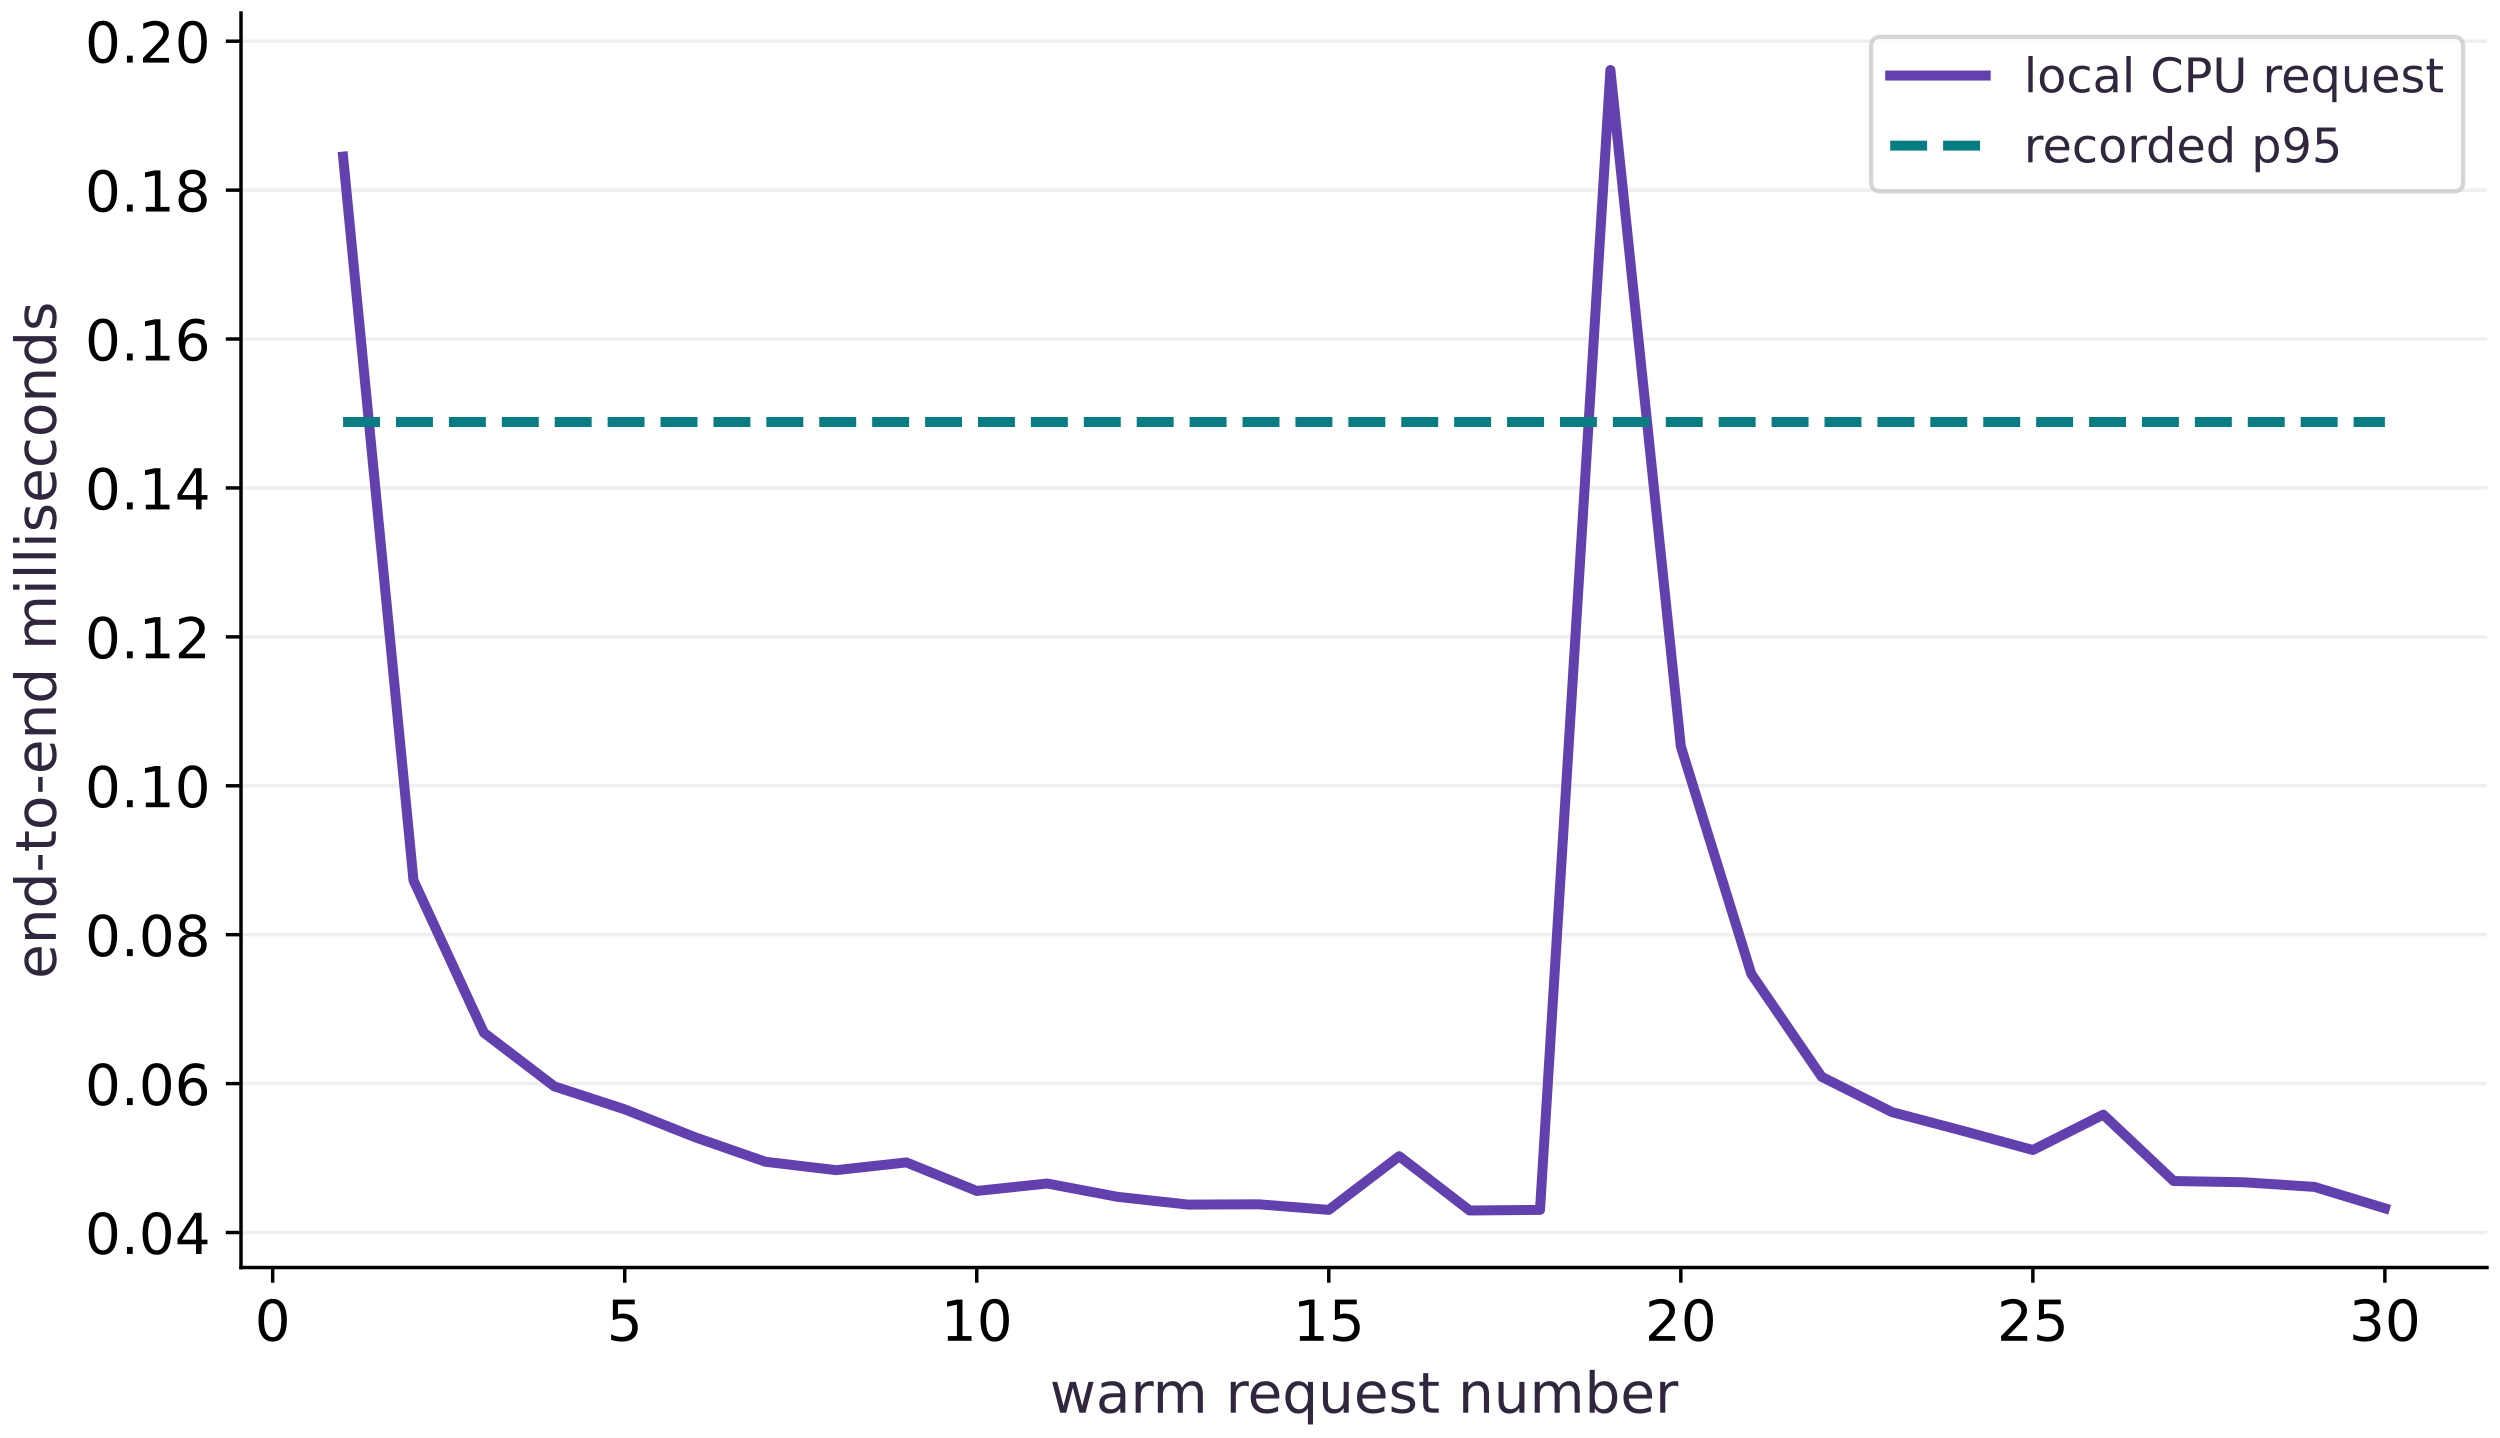
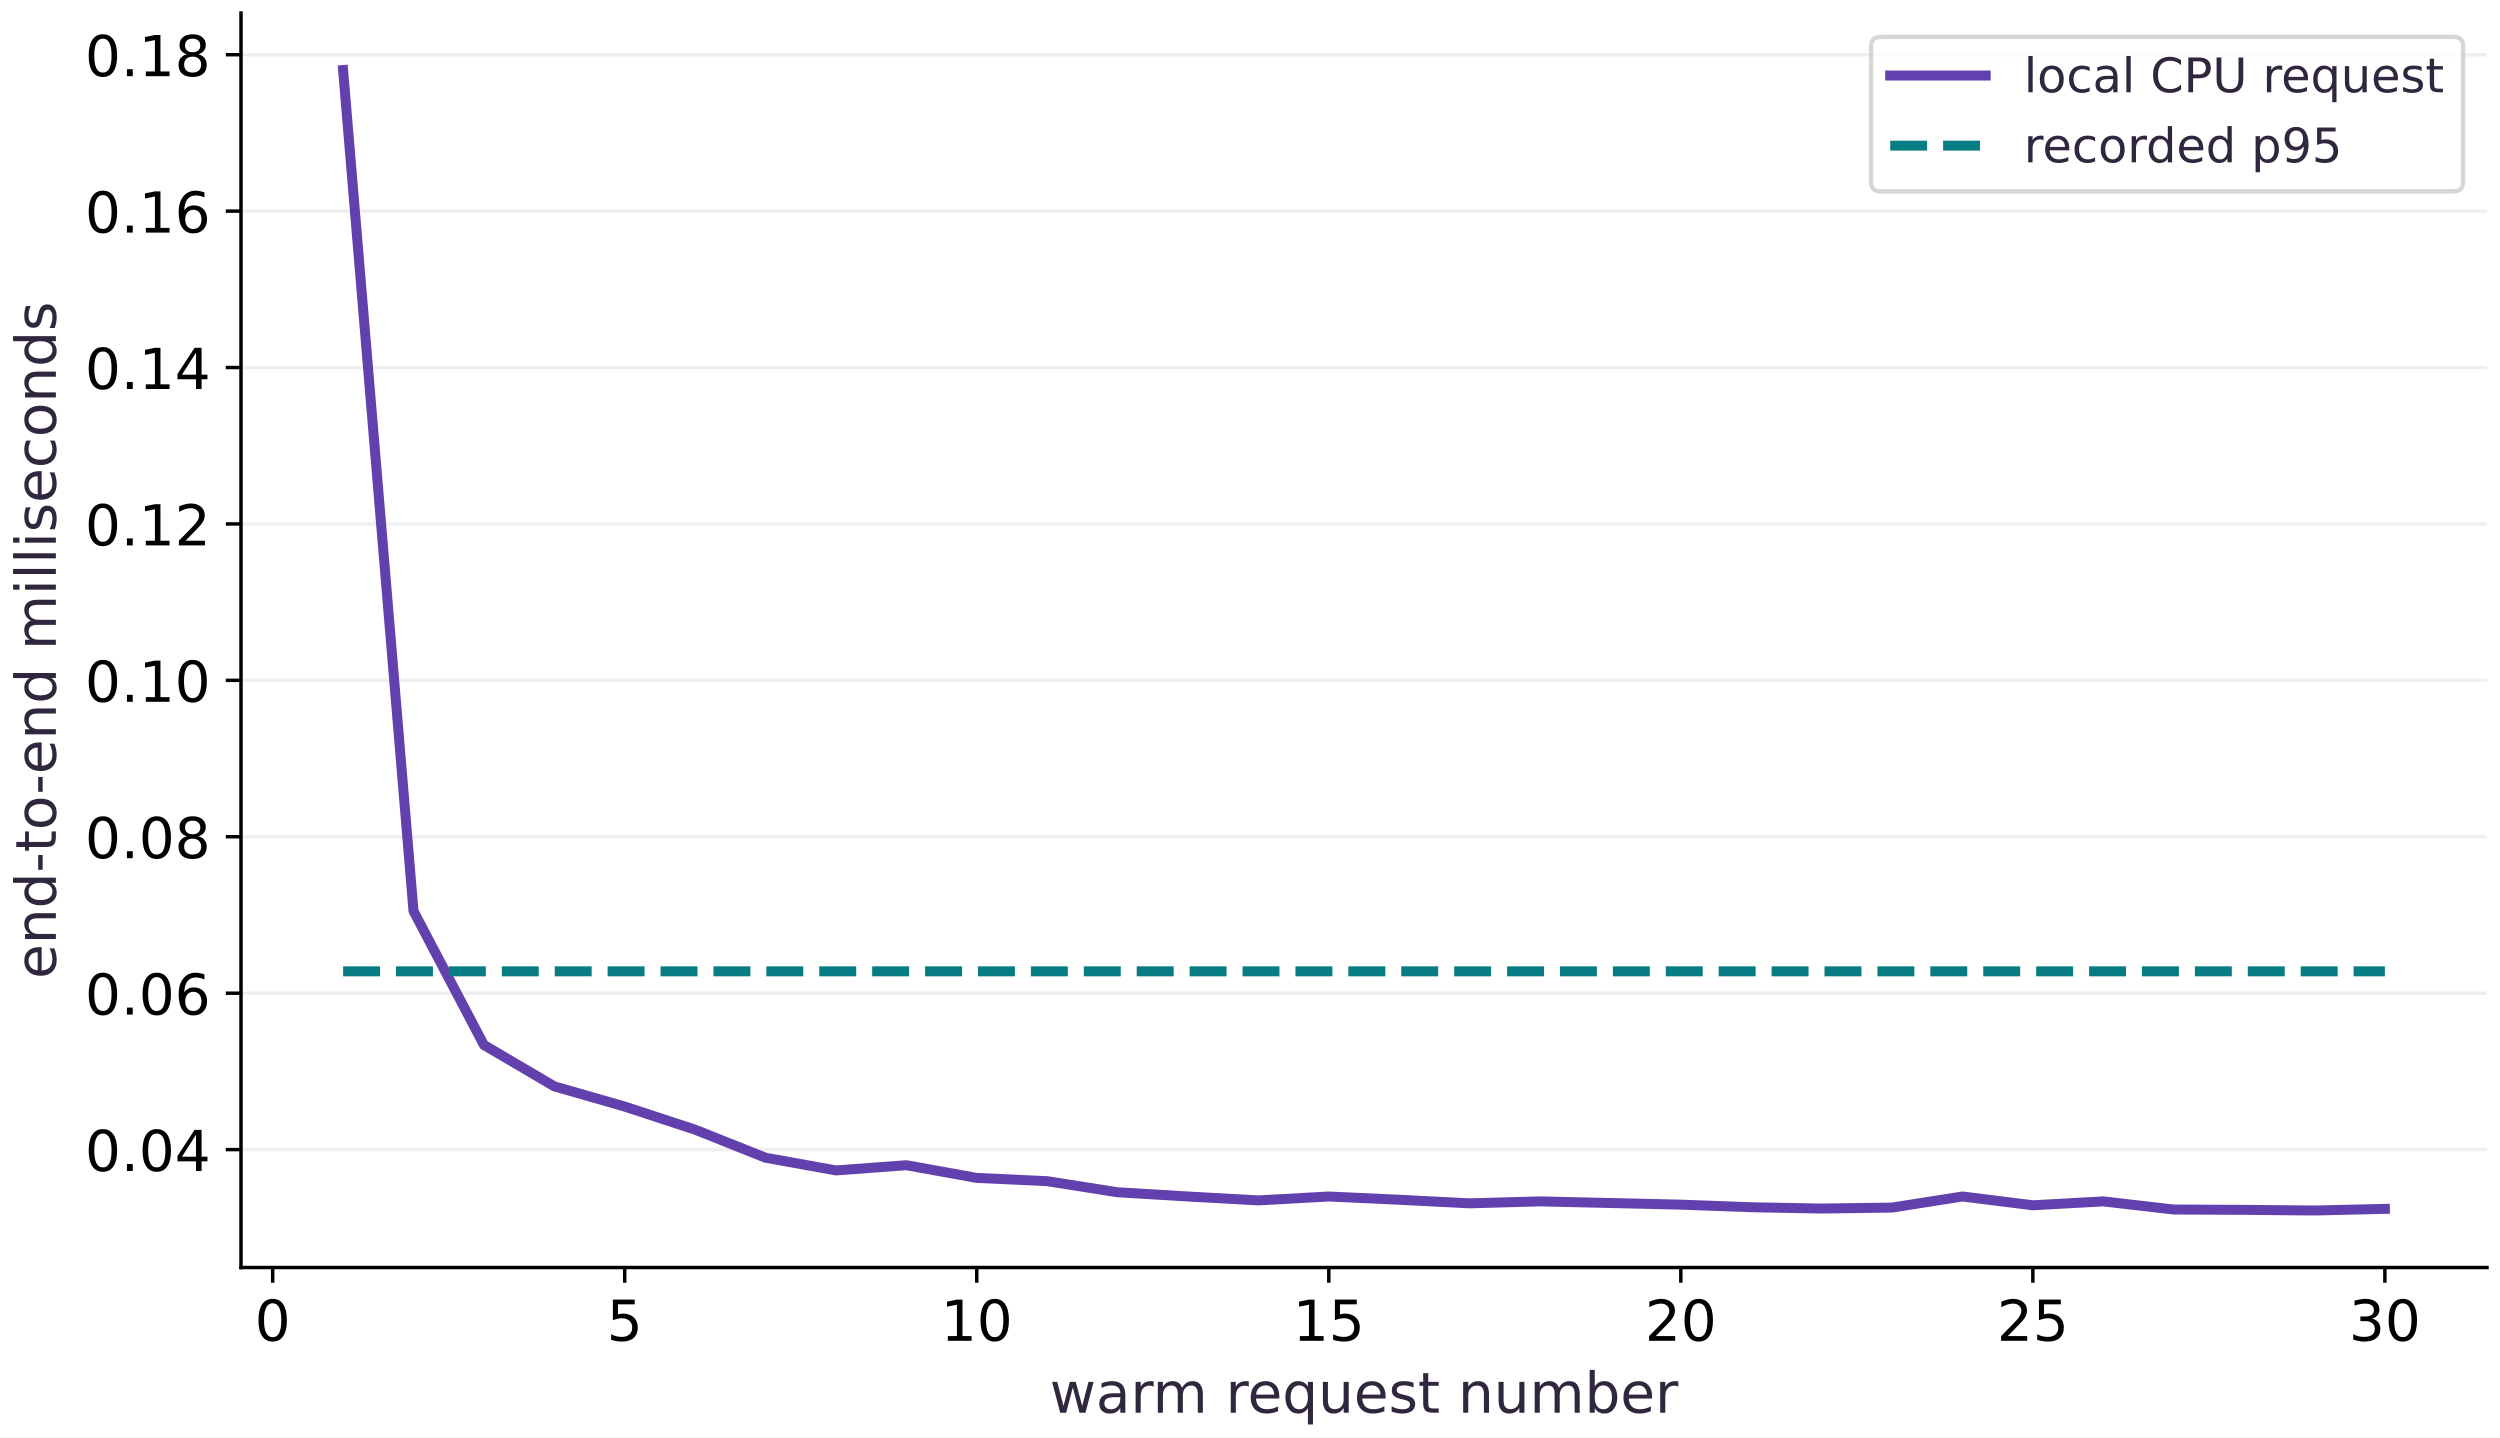
<svg xmlns="http://www.w3.org/2000/svg" xmlns:xlink="http://www.w3.org/1999/xlink" width="576pt" height="331.2pt" viewBox="0 0 576 331.2" version="1.1">
  <defs>
    <style type="text/css">*{stroke-linejoin: round; stroke-linecap: butt}</style>
  </defs>
  <g id="figure_1">
    <g id="patch_1">
      <path d="M 0 331.2  L 576 331.2  L 576 0  L 0 0  z " style="fill: #ffffff" />
    </g>
    <g id="axes_1">
      <g id="patch_2">
        <path d="M 55.527 292.037  L 573 292.037  L 573 3  L 55.527 3  z " style="fill: #ffffff" />
      </g>
      <g id="matplotlib.axis_1">
        <g id="xtick_1">
          <g id="line2d_1">
            <defs>
              <path id="m0c3497cf6a" d="M 0 0  L 0 3.5  " style="stroke: #000000; stroke-width: 0.8" />
            </defs>
            <g>
              <use xlink:href="#m0c3497cf6a" x="62.827" y="292.037" style="stroke: #000000; stroke-width: 0.8" />
            </g>
          </g>
          <g id="text_1">
            <text style="font-size: 13px; font-family: 'DejaVu Sans'; text-anchor: middle" x="62.827" y="308.915" transform="rotate(-0 62.82689 308.9146)">0</text>
          </g>
        </g>
        <g id="xtick_2">
          <g id="line2d_2">
            <g>
              <use xlink:href="#m0c3497cf6a" x="143.935" y="292.037" style="stroke: #000000; stroke-width: 0.8" />
            </g>
          </g>
          <g id="text_2">
            <text style="font-size: 13px; font-family: 'DejaVu Sans'; text-anchor: middle" x="143.935" y="308.915" transform="rotate(-0 143.9355 308.9146)">5</text>
          </g>
        </g>
        <g id="xtick_3">
          <g id="line2d_3">
            <g>
              <use xlink:href="#m0c3497cf6a" x="225.044" y="292.037" style="stroke: #000000; stroke-width: 0.8" />
            </g>
          </g>
          <g id="text_3">
            <text style="font-size: 13px; font-family: 'DejaVu Sans'; text-anchor: middle" x="225.044" y="308.915" transform="rotate(-0 225.044 308.9146)">10</text>
          </g>
        </g>
        <g id="xtick_4">
          <g id="line2d_4">
            <g>
              <use xlink:href="#m0c3497cf6a" x="306.153" y="292.037" style="stroke: #000000; stroke-width: 0.8" />
            </g>
          </g>
          <g id="text_4">
            <text style="font-size: 13px; font-family: 'DejaVu Sans'; text-anchor: middle" x="306.153" y="308.915" transform="rotate(-0 306.1526 308.9146)">15</text>
          </g>
        </g>
        <g id="xtick_5">
          <g id="line2d_5">
            <g>
              <use xlink:href="#m0c3497cf6a" x="387.261" y="292.037" style="stroke: #000000; stroke-width: 0.8" />
            </g>
          </g>
          <g id="text_5">
            <text style="font-size: 13px; font-family: 'DejaVu Sans'; text-anchor: middle" x="387.261" y="308.915" transform="rotate(-0 387.2611 308.9146)">20</text>
          </g>
        </g>
        <g id="xtick_6">
          <g id="line2d_6">
            <g>
              <use xlink:href="#m0c3497cf6a" x="468.37" y="292.037" style="stroke: #000000; stroke-width: 0.8" />
            </g>
          </g>
          <g id="text_6">
            <text style="font-size: 13px; font-family: 'DejaVu Sans'; text-anchor: middle" x="468.37" y="308.915" transform="rotate(-0 468.3697 308.9146)">25</text>
          </g>
        </g>
        <g id="xtick_7">
          <g id="line2d_7">
            <g>
              <use xlink:href="#m0c3497cf6a" x="549.478" y="292.037" style="stroke: #000000; stroke-width: 0.8" />
            </g>
          </g>
          <g id="text_7">
            <text style="font-size: 13px; font-family: 'DejaVu Sans'; text-anchor: middle" x="549.478" y="308.915" transform="rotate(-0 549.4783 308.9146)">30</text>
          </g>
        </g>
        <g id="text_8">
          <text style="font-size: 13px; font-family: 'DejaVu Sans'; text-anchor: middle; fill: #30273e" x="314.263" y="325.496" transform="rotate(-0 314.2634 325.4962)">warm request number</text>
        </g>
      </g>
      <g id="matplotlib.axis_2">
        <g id="ytick_1">
          <g id="line2d_8">
-             <path d="M 55.527 283.973  L 573 283.973  " clip-path="url(#pd435cf1a24)" style="fill: none; stroke: #b0b0b0; stroke-opacity: 0.2; stroke-width: 0.8; stroke-linecap: square" />
+             <path d="M 55.527 264.861  L 573 264.861  " clip-path="url(#pd435cf1a24)" style="fill: none; stroke: #b0b0b0; stroke-opacity: 0.2; stroke-width: 0.8; stroke-linecap: square" />
          </g>
          <g id="line2d_9">
            <defs>
              <path id="m24c27273c3" d="M 0 0  L -3.5 0  " style="stroke: #000000; stroke-width: 0.8" />
            </defs>
            <g>
-               <use xlink:href="#m24c27273c3" x="55.527" y="283.973" style="stroke: #000000; stroke-width: 0.8" />
+               <use xlink:href="#m24c27273c3" x="55.527" y="264.861" style="stroke: #000000; stroke-width: 0.8" />
            </g>
          </g>
          <g id="text_9">
-             <text style="font-size: 13px; font-family: 'DejaVu Sans'; text-anchor: end" x="48.527" y="288.912" transform="rotate(-0 48.52712 288.9116)">0.04</text>
+             <text style="font-size: 13px; font-family: 'DejaVu Sans'; text-anchor: end" x="48.527" y="269.8" transform="rotate(-0 48.52712 269.8004)">0.04</text>
          </g>
        </g>
        <g id="ytick_2">
          <g id="line2d_10">
-             <path d="M 55.527 249.662  L 573 249.662  " clip-path="url(#pd435cf1a24)" style="fill: none; stroke: #b0b0b0; stroke-opacity: 0.2; stroke-width: 0.8; stroke-linecap: square" />
+             <path d="M 55.527 228.826  L 573 228.826  " clip-path="url(#pd435cf1a24)" style="fill: none; stroke: #b0b0b0; stroke-opacity: 0.2; stroke-width: 0.8; stroke-linecap: square" />
          </g>
          <g id="line2d_11">
            <g>
-               <use xlink:href="#m24c27273c3" x="55.527" y="249.662" style="stroke: #000000; stroke-width: 0.8" />
+               <use xlink:href="#m24c27273c3" x="55.527" y="228.826" style="stroke: #000000; stroke-width: 0.8" />
            </g>
          </g>
          <g id="text_10">
-             <text style="font-size: 13px; font-family: 'DejaVu Sans'; text-anchor: end" x="48.527" y="254.601" transform="rotate(-0 48.52712 254.6014)">0.06</text>
+             <text style="font-size: 13px; font-family: 'DejaVu Sans'; text-anchor: end" x="48.527" y="233.765" transform="rotate(-0 48.52712 233.7647)">0.06</text>
          </g>
        </g>
        <g id="ytick_3">
          <g id="line2d_12">
-             <path d="M 55.527 215.352  L 573 215.352  " clip-path="url(#pd435cf1a24)" style="fill: none; stroke: #b0b0b0; stroke-opacity: 0.2; stroke-width: 0.8; stroke-linecap: square" />
+             <path d="M 55.527 192.79  L 573 192.79  " clip-path="url(#pd435cf1a24)" style="fill: none; stroke: #b0b0b0; stroke-opacity: 0.2; stroke-width: 0.8; stroke-linecap: square" />
          </g>
          <g id="line2d_13">
            <g>
-               <use xlink:href="#m24c27273c3" x="55.527" y="215.352" style="stroke: #000000; stroke-width: 0.8" />
+               <use xlink:href="#m24c27273c3" x="55.527" y="192.79" style="stroke: #000000; stroke-width: 0.8" />
            </g>
          </g>
          <g id="text_11">
-             <text style="font-size: 13px; font-family: 'DejaVu Sans'; text-anchor: end" x="48.527" y="220.291" transform="rotate(-0 48.52712 220.2913)">0.08</text>
+             <text style="font-size: 13px; font-family: 'DejaVu Sans'; text-anchor: end" x="48.527" y="197.729" transform="rotate(-0 48.52712 197.7289)">0.08</text>
          </g>
        </g>
        <g id="ytick_4">
          <g id="line2d_14">
-             <path d="M 55.527 181.042  L 573 181.042  " clip-path="url(#pd435cf1a24)" style="fill: none; stroke: #b0b0b0; stroke-opacity: 0.2; stroke-width: 0.8; stroke-linecap: square" />
+             <path d="M 55.527 156.754  L 573 156.754  " clip-path="url(#pd435cf1a24)" style="fill: none; stroke: #b0b0b0; stroke-opacity: 0.2; stroke-width: 0.8; stroke-linecap: square" />
          </g>
          <g id="line2d_15">
            <g>
-               <use xlink:href="#m24c27273c3" x="55.527" y="181.042" style="stroke: #000000; stroke-width: 0.8" />
+               <use xlink:href="#m24c27273c3" x="55.527" y="156.754" style="stroke: #000000; stroke-width: 0.8" />
            </g>
          </g>
          <g id="text_12">
-             <text style="font-size: 13px; font-family: 'DejaVu Sans'; text-anchor: end" x="48.527" y="185.981" transform="rotate(-0 48.52712 185.9811)">0.10</text>
+             <text style="font-size: 13px; font-family: 'DejaVu Sans'; text-anchor: end" x="48.527" y="161.693" transform="rotate(-0 48.52712 161.6931)">0.10</text>
          </g>
        </g>
        <g id="ytick_5">
          <g id="line2d_16">
-             <path d="M 55.527 146.732  L 573 146.732  " clip-path="url(#pd435cf1a24)" style="fill: none; stroke: #b0b0b0; stroke-opacity: 0.2; stroke-width: 0.8; stroke-linecap: square" />
+             <path d="M 55.527 120.718  L 573 120.718  " clip-path="url(#pd435cf1a24)" style="fill: none; stroke: #b0b0b0; stroke-opacity: 0.2; stroke-width: 0.8; stroke-linecap: square" />
          </g>
          <g id="line2d_17">
            <g>
-               <use xlink:href="#m24c27273c3" x="55.527" y="146.732" style="stroke: #000000; stroke-width: 0.8" />
+               <use xlink:href="#m24c27273c3" x="55.527" y="120.718" style="stroke: #000000; stroke-width: 0.8" />
            </g>
          </g>
          <g id="text_13">
-             <text style="font-size: 13px; font-family: 'DejaVu Sans'; text-anchor: end" x="48.527" y="151.671" transform="rotate(-0 48.52712 151.6709)">0.12</text>
+             <text style="font-size: 13px; font-family: 'DejaVu Sans'; text-anchor: end" x="48.527" y="125.657" transform="rotate(-0 48.52712 125.6573)">0.12</text>
          </g>
        </g>
        <g id="ytick_6">
          <g id="line2d_18">
-             <path d="M 55.527 112.422  L 573 112.422  " clip-path="url(#pd435cf1a24)" style="fill: none; stroke: #b0b0b0; stroke-opacity: 0.2; stroke-width: 0.8; stroke-linecap: square" />
+             <path d="M 55.527 84.683  L 573 84.683  " clip-path="url(#pd435cf1a24)" style="fill: none; stroke: #b0b0b0; stroke-opacity: 0.2; stroke-width: 0.8; stroke-linecap: square" />
          </g>
          <g id="line2d_19">
            <g>
-               <use xlink:href="#m24c27273c3" x="55.527" y="112.422" style="stroke: #000000; stroke-width: 0.8" />
+               <use xlink:href="#m24c27273c3" x="55.527" y="84.683" style="stroke: #000000; stroke-width: 0.8" />
            </g>
          </g>
          <g id="text_14">
-             <text style="font-size: 13px; font-family: 'DejaVu Sans'; text-anchor: end" x="48.527" y="117.361" transform="rotate(-0 48.52712 117.3608)">0.14</text>
+             <text style="font-size: 13px; font-family: 'DejaVu Sans'; text-anchor: end" x="48.527" y="89.622" transform="rotate(-0 48.52712 89.62151)">0.14</text>
          </g>
        </g>
        <g id="ytick_7">
          <g id="line2d_20">
-             <path d="M 55.527 78.112  L 573 78.112  " clip-path="url(#pd435cf1a24)" style="fill: none; stroke: #b0b0b0; stroke-opacity: 0.2; stroke-width: 0.8; stroke-linecap: square" />
+             <path d="M 55.527 48.647  L 573 48.647  " clip-path="url(#pd435cf1a24)" style="fill: none; stroke: #b0b0b0; stroke-opacity: 0.2; stroke-width: 0.8; stroke-linecap: square" />
          </g>
          <g id="line2d_21">
            <g>
-               <use xlink:href="#m24c27273c3" x="55.527" y="78.112" style="stroke: #000000; stroke-width: 0.8" />
+               <use xlink:href="#m24c27273c3" x="55.527" y="48.647" style="stroke: #000000; stroke-width: 0.8" />
            </g>
          </g>
          <g id="text_15">
-             <text style="font-size: 13px; font-family: 'DejaVu Sans'; text-anchor: end" x="48.527" y="83.051" transform="rotate(-0 48.52712 83.0506)">0.16</text>
+             <text style="font-size: 13px; font-family: 'DejaVu Sans'; text-anchor: end" x="48.527" y="53.586" transform="rotate(-0 48.52712 53.58573)">0.16</text>
          </g>
        </g>
        <g id="ytick_8">
          <g id="line2d_22">
-             <path d="M 55.527 43.801  L 573 43.801  " clip-path="url(#pd435cf1a24)" style="fill: none; stroke: #b0b0b0; stroke-opacity: 0.2; stroke-width: 0.8; stroke-linecap: square" />
+             <path d="M 55.527 12.611  L 573 12.611  " clip-path="url(#pd435cf1a24)" style="fill: none; stroke: #b0b0b0; stroke-opacity: 0.2; stroke-width: 0.8; stroke-linecap: square" />
          </g>
          <g id="line2d_23">
            <g>
-               <use xlink:href="#m24c27273c3" x="55.527" y="43.801" style="stroke: #000000; stroke-width: 0.8" />
+               <use xlink:href="#m24c27273c3" x="55.527" y="12.611" style="stroke: #000000; stroke-width: 0.8" />
            </g>
          </g>
          <g id="text_16">
-             <text style="font-size: 13px; font-family: 'DejaVu Sans'; text-anchor: end" x="48.527" y="48.74" transform="rotate(-0 48.52712 48.74043)">0.18</text>
-           </g>
-         </g>
-         <g id="ytick_9">
-           <g id="line2d_24">
-             <path d="M 55.527 9.491  L 573 9.491  " clip-path="url(#pd435cf1a24)" style="fill: none; stroke: #b0b0b0; stroke-opacity: 0.2; stroke-width: 0.8; stroke-linecap: square" />
-           </g>
-           <g id="line2d_25">
-             <g>
-               <use xlink:href="#m24c27273c3" x="55.527" y="9.491" style="stroke: #000000; stroke-width: 0.8" />
-             </g>
-           </g>
-           <g id="text_17">
-             <text style="font-size: 13px; font-family: 'DejaVu Sans'; text-anchor: end" x="48.527" y="14.43" transform="rotate(-0 48.52712 14.43026)">0.20</text>
-           </g>
-         </g>
-         <g id="text_18">
+             <text style="font-size: 13px; font-family: 'DejaVu Sans'; text-anchor: end" x="48.527" y="17.55" transform="rotate(-0 48.52712 17.54994)">0.18</text>
+           </g>
+         </g>
+         <g id="text_17">
          <text style="font-size: 13px; font-family: 'DejaVu Sans'; text-anchor: middle; fill: #30273e" x="12.878" y="147.518" transform="rotate(-90 12.87821 147.5184)">end-to-end milliseconds</text>
        </g>
      </g>
-       <g id="line2d_26">
-         <path d="M 79.049 36.081  L 95.27 202.845  L 111.492 237.939  L 127.714 250.306  L 143.935 255.595  L 160.157 262.029  L 176.379 267.676  L 192.601 269.606  L 208.822 267.818  L 225.044 274.396  L 241.266 272.68  L 257.487 275.754  L 273.709 277.539  L 289.931 277.469  L 306.153 278.756  L 322.374 266.389  L 338.596 278.899  L 354.818 278.754  L 371.039 16.138  L 387.261 171.964  L 403.483 224.359  L 419.705 248.09  L 435.926 256.238  L 452.148 260.527  L 468.37 264.96  L 484.591 256.811  L 500.813 272.107  L 517.035 272.393  L 533.257 273.465  L 549.478 278.397  " clip-path="url(#pd435cf1a24)" style="fill: none; stroke: #6240ad; stroke-width: 2.3; stroke-linecap: square" />
-       </g>
-       <g id="line2d_27">
-         <path d="M 79.049 97.228  L 95.27 97.228  L 111.492 97.228  L 127.714 97.228  L 143.935 97.228  L 160.157 97.228  L 176.379 97.228  L 192.601 97.228  L 208.822 97.228  L 225.044 97.228  L 241.266 97.228  L 257.487 97.228  L 273.709 97.228  L 289.931 97.228  L 306.153 97.228  L 322.374 97.228  L 338.596 97.228  L 354.818 97.228  L 371.039 97.228  L 387.261 97.228  L 403.483 97.228  L 419.705 97.228  L 435.926 97.228  L 452.148 97.228  L 468.37 97.228  L 484.591 97.228  L 500.813 97.228  L 517.035 97.228  L 533.257 97.228  L 549.478 97.228  " clip-path="url(#pd435cf1a24)" style="fill: none; stroke-dasharray: 8.51,3.68; stroke-dashoffset: 0; stroke: #087c83; stroke-width: 2.3" />
+       <g id="line2d_24">
+         <path d="M 79.049 16.138  L 95.27 209.907  L 111.492 240.762  L 127.714 250.298  L 143.935 254.951  L 160.157 260.282  L 176.379 266.739  L 192.601 269.667  L 208.822 268.465  L 225.044 271.393  L 241.266 272.142  L 257.487 274.698  L 273.709 275.673  L 289.931 276.574  L 306.153 275.673  L 322.374 276.423  L 338.596 277.249  L 354.818 276.799  L 371.039 277.174  L 387.261 277.549  L 403.483 278.149  L 419.705 278.451  L 435.926 278.224  L 452.148 275.672  L 468.37 277.699  L 484.591 276.799  L 500.813 278.676  L 517.035 278.749  L 533.257 278.899  L 549.478 278.524  " clip-path="url(#pd435cf1a24)" style="fill: none; stroke: #6240ad; stroke-width: 2.3; stroke-linecap: square" />
+       </g>
+       <g id="line2d_25">
+         <path d="M 79.049 223.792  L 95.27 223.792  L 111.492 223.792  L 127.714 223.792  L 143.935 223.792  L 160.157 223.792  L 176.379 223.792  L 192.601 223.792  L 208.822 223.792  L 225.044 223.792  L 241.266 223.792  L 257.487 223.792  L 273.709 223.792  L 289.931 223.792  L 306.153 223.792  L 322.374 223.792  L 338.596 223.792  L 354.818 223.792  L 371.039 223.792  L 387.261 223.792  L 403.483 223.792  L 419.705 223.792  L 435.926 223.792  L 452.148 223.792  L 468.37 223.792  L 484.591 223.792  L 500.813 223.792  L 517.035 223.792  L 533.257 223.792  L 549.478 223.792  " clip-path="url(#pd435cf1a24)" style="fill: none; stroke-dasharray: 8.51,3.68; stroke-dashoffset: 0; stroke: #087c83; stroke-width: 2.3" />
      </g>
      <g id="patch_3">
        <path d="M 55.527 292.037  L 55.527 3  " style="fill: none; stroke: #000000; stroke-width: 0.8; stroke-linejoin: miter; stroke-linecap: square" />
      </g>
      <g id="patch_4">
        <path d="M 55.527 292.037  L 573 292.037  " style="fill: none; stroke: #000000; stroke-width: 0.8; stroke-linejoin: miter; stroke-linecap: square" />
      </g>
      <g id="legend_1">
        <g id="patch_5">
          <path d="M 433.303 44.092  L 565.3 44.092  Q 567.5 44.092 567.5 41.892  L 567.5 10.7  Q 567.5 8.5 565.3 8.5  L 433.303 8.5  Q 431.103 8.5 431.103 10.7  L 431.103 41.892  Q 431.103 44.092 433.303 44.092  z " style="fill: #ffffff; opacity: 0.8; stroke: #cccccc; stroke-linejoin: miter" />
        </g>
-         <g id="line2d_28">
+         <g id="line2d_26">
          <path d="M 435.503 17.409  L 446.503 17.409  L 457.503 17.409  " style="fill: none; stroke: #6240ad; stroke-width: 2.3; stroke-linecap: square" />
        </g>
+         <g id="text_18">
+           <text style="font-size: 11px; font-family: 'DejaVu Sans'; text-anchor: start; fill: #30273e" x="466.303" y="21.259" transform="rotate(-0 466.3032 21.25852)">local CPU request</text>
+         </g>
+         <g id="line2d_27">
+           <path d="M 435.503 33.554  L 446.503 33.554  L 457.503 33.554  " style="fill: none; stroke-dasharray: 8.51,3.68; stroke-dashoffset: 0; stroke: #087c83; stroke-width: 2.3" />
+         </g>
        <g id="text_19">
-           <text style="font-size: 11px; font-family: 'DejaVu Sans'; text-anchor: start; fill: #30273e" x="466.303" y="21.259" transform="rotate(-0 466.3032 21.25852)">local CPU request</text>
-         </g>
-         <g id="line2d_29">
-           <path d="M 435.503 33.554  L 446.503 33.554  L 457.503 33.554  " style="fill: none; stroke-dasharray: 8.51,3.68; stroke-dashoffset: 0; stroke: #087c83; stroke-width: 2.3" />
-         </g>
-         <g id="text_20">
          <text style="font-size: 11px; font-family: 'DejaVu Sans'; text-anchor: start; fill: #30273e" x="466.303" y="37.404" transform="rotate(-0 466.3032 37.40446)">recorded p95</text>
        </g>
      </g>
    </g>
  </g>
  <defs>
    <clipPath id="pd435cf1a24">
      <rect x="55.527" y="3" width="517.473" height="289.036" />
    </clipPath>
  </defs>
</svg>
